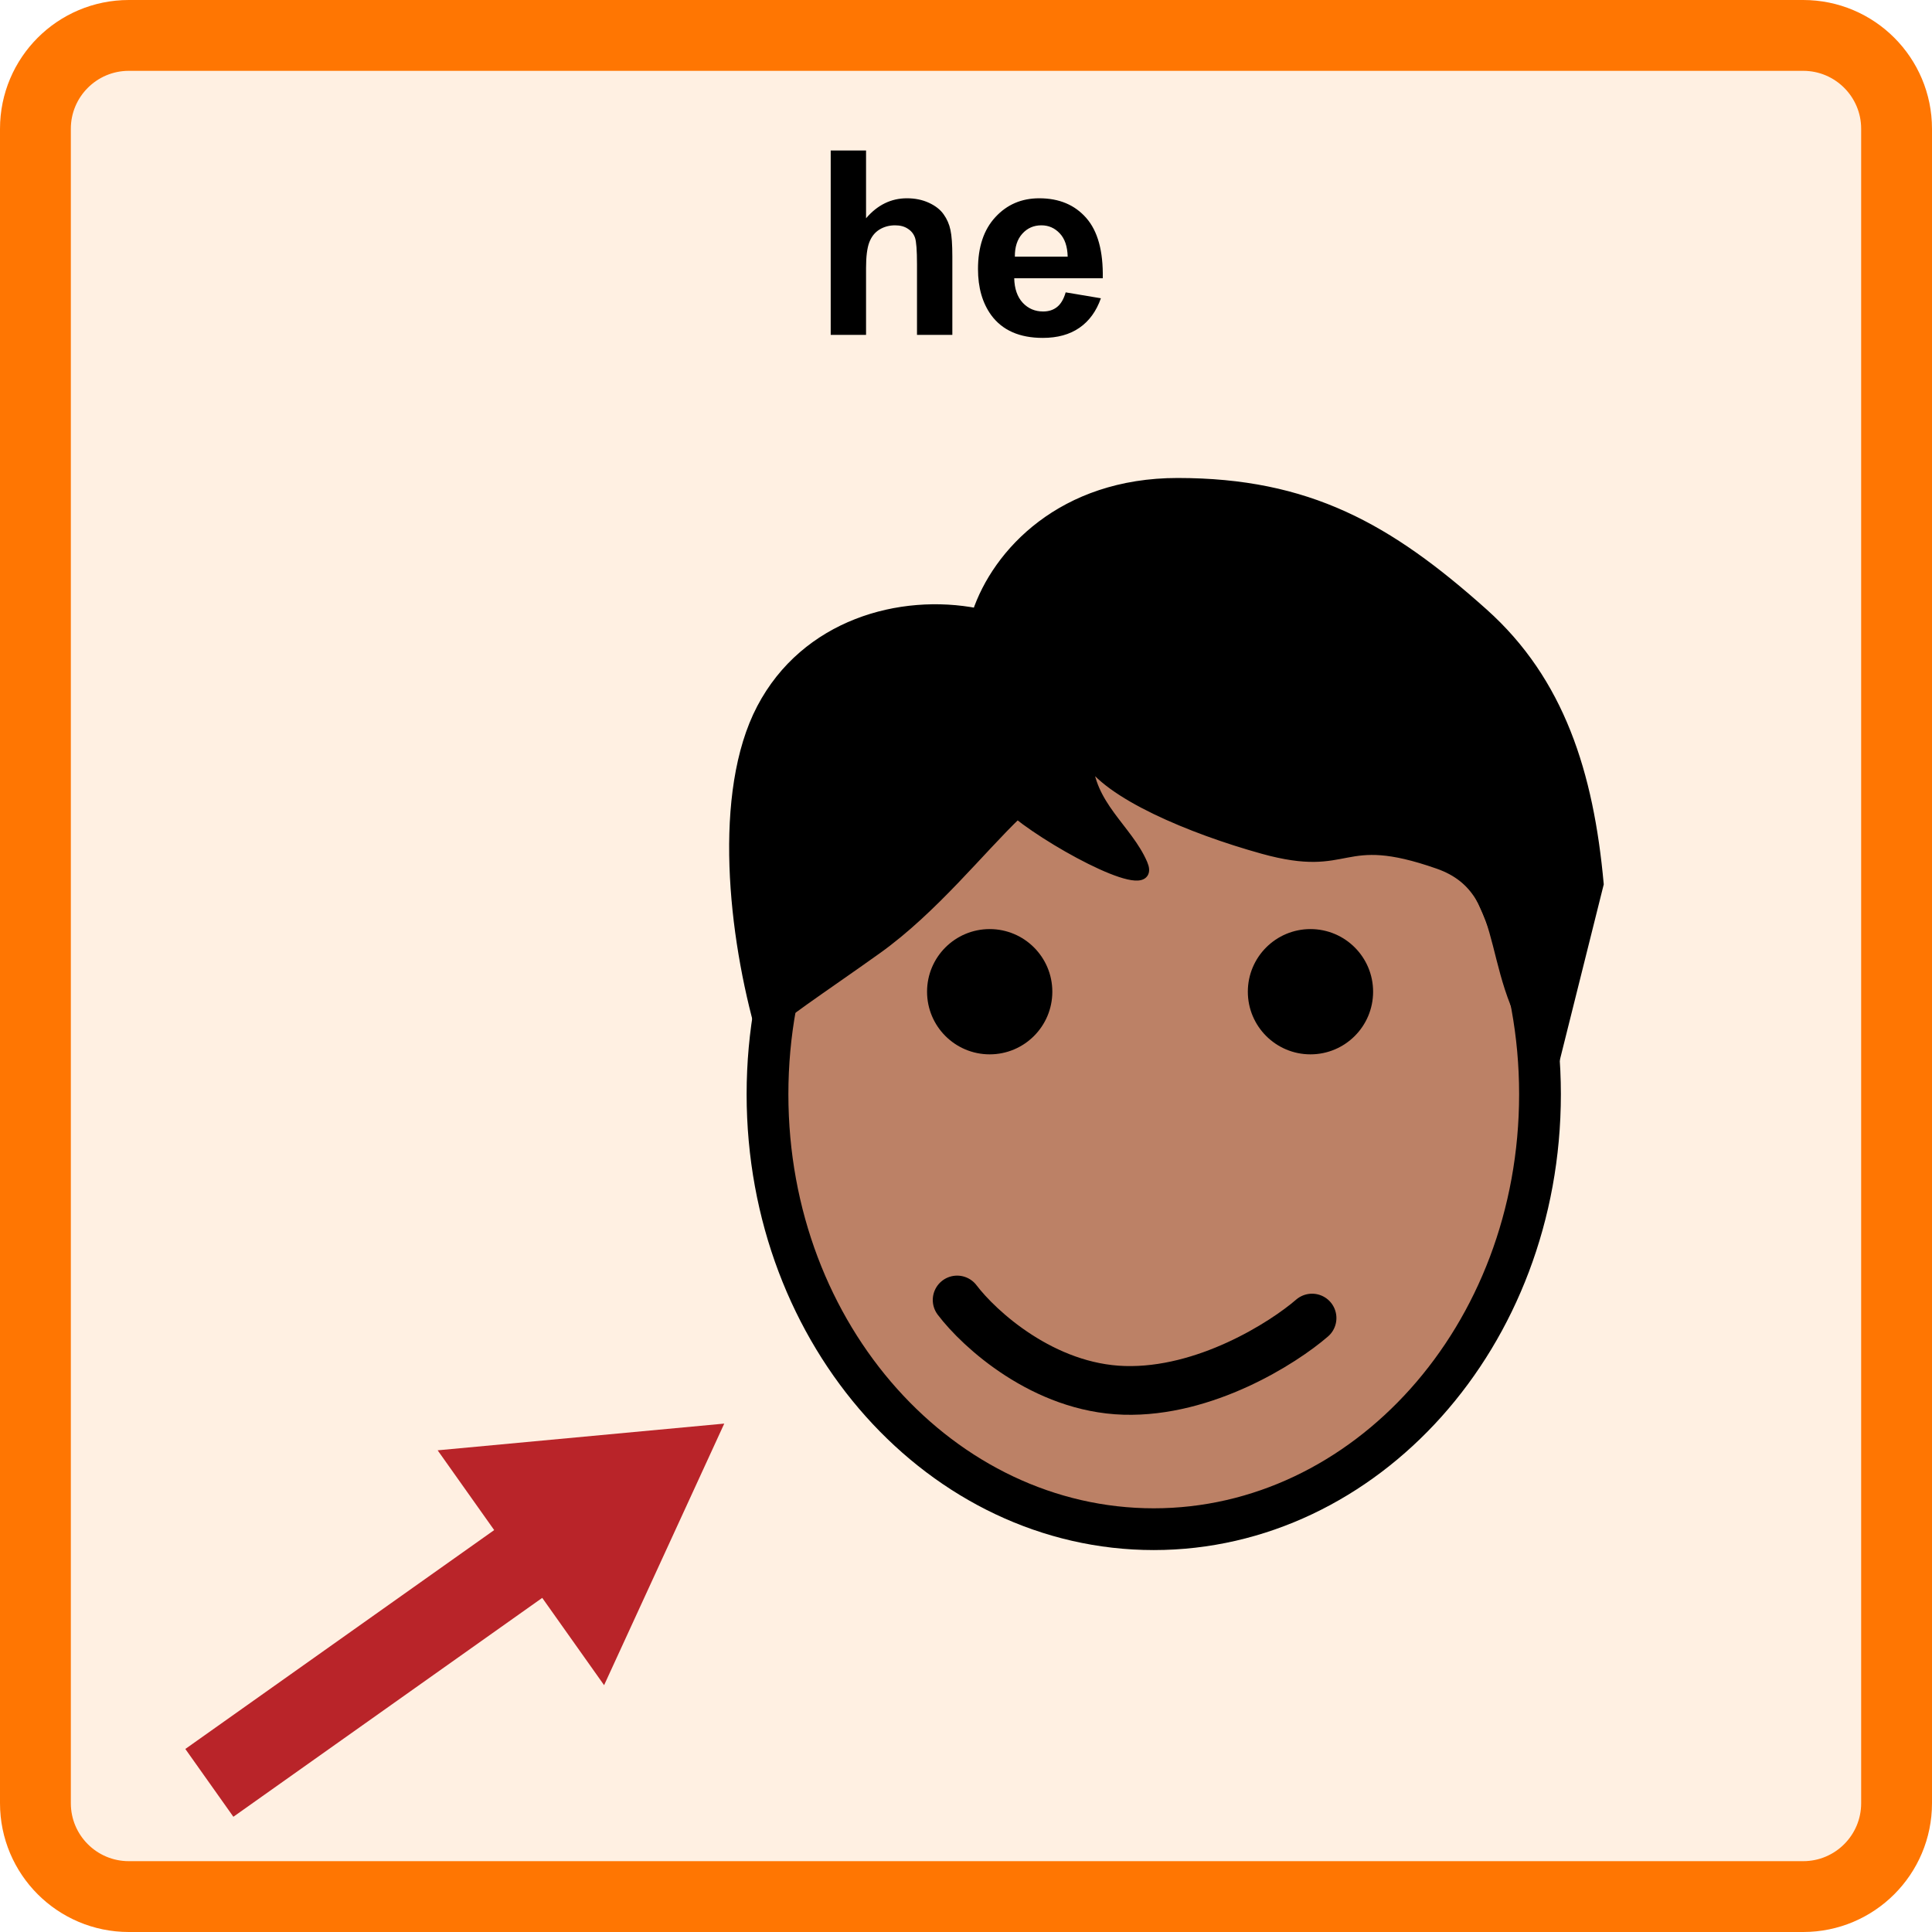
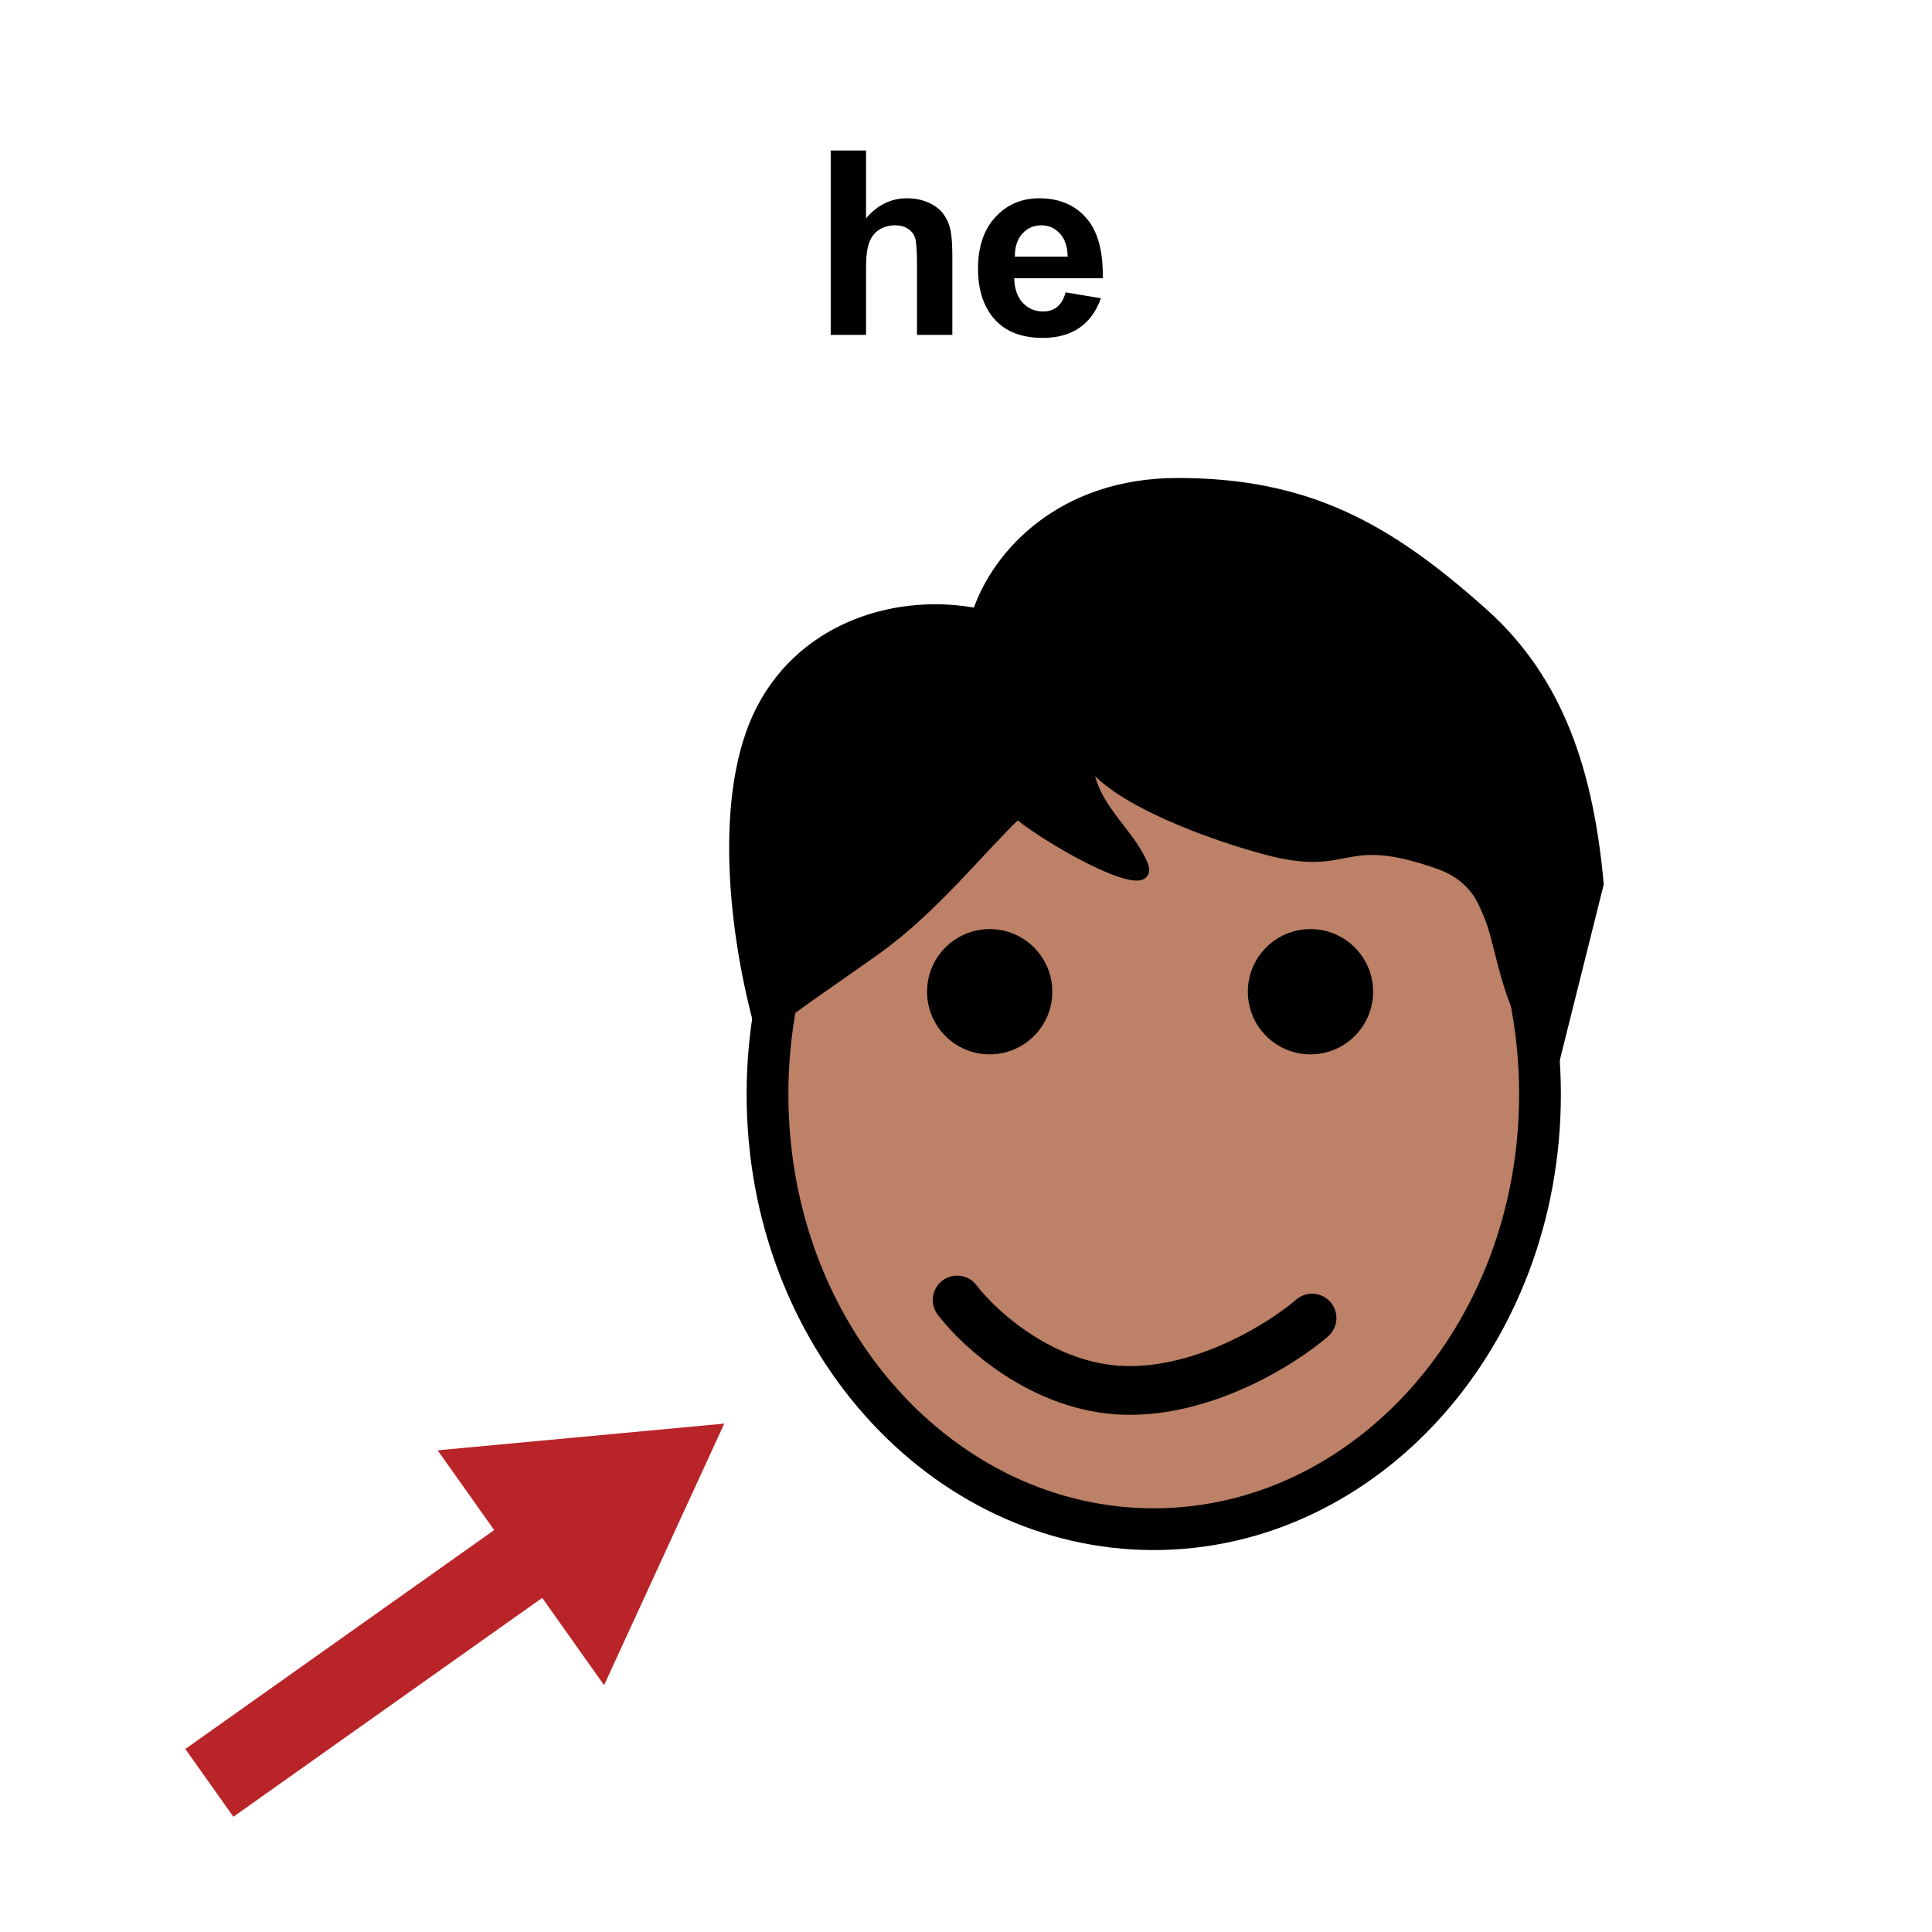
<svg xmlns="http://www.w3.org/2000/svg" width="300" height="300" viewBox="0 0 300 300" fill="none">
-   <rect x="5.5" y="5.5" width="289" height="289" rx="14.5" fill="#FFF0E2" />
-   <rect x="5.5" y="5.5" width="289" height="289" rx="14.5" stroke="#FF7602" stroke-width="11" />
  <path d="M134.48 23.367V33.895C136.251 31.824 138.367 30.789 140.828 30.789C142.091 30.789 143.23 31.023 144.246 31.492C145.262 31.961 146.023 32.56 146.531 33.289C147.052 34.018 147.404 34.825 147.586 35.711C147.781 36.596 147.879 37.97 147.879 39.832V52H142.391V41.043C142.391 38.868 142.286 37.488 142.078 36.902C141.87 36.316 141.499 35.854 140.965 35.516C140.444 35.164 139.786 34.988 138.992 34.988C138.081 34.988 137.267 35.21 136.551 35.652C135.835 36.095 135.307 36.766 134.969 37.664C134.643 38.55 134.48 39.865 134.48 41.609V52H128.992V23.367H134.48ZM165.477 45.398L170.945 46.316C170.242 48.322 169.129 49.852 167.605 50.906C166.095 51.948 164.201 52.469 161.922 52.469C158.315 52.469 155.646 51.29 153.914 48.934C152.547 47.046 151.863 44.663 151.863 41.785C151.863 38.348 152.762 35.659 154.559 33.719C156.355 31.766 158.628 30.789 161.375 30.789C164.461 30.789 166.896 31.811 168.68 33.855C170.464 35.887 171.316 39.005 171.238 43.211H157.488C157.527 44.839 157.97 46.108 158.816 47.02C159.663 47.918 160.717 48.367 161.98 48.367C162.84 48.367 163.562 48.133 164.148 47.664C164.734 47.195 165.177 46.44 165.477 45.398ZM165.789 39.852C165.75 38.263 165.34 37.059 164.559 36.238C163.777 35.405 162.827 34.988 161.707 34.988C160.509 34.988 159.52 35.425 158.738 36.297C157.957 37.169 157.573 38.354 157.586 39.852H165.789Z" fill="black" />
-   <path d="M239.13 169.91C239.13 207.566 211.943 237.451 179.154 237.451C146.364 237.451 119.177 207.566 119.177 169.91C119.177 132.254 146.364 102.369 179.154 102.369C211.943 102.369 239.13 132.254 239.13 169.91Z" fill="#BC8166" stroke="black" stroke-width="6.484" />
+   <path d="M179.153 102.369C211.943 102.369 239.13 132.254 239.13 169.91C239.13 207.566 211.942 237.451 179.153 237.451C146.364 237.451 119.177 207.566 119.177 169.91C119.177 132.254 146.364 102.369 179.153 102.369Z" fill="#BC8166" stroke="black" stroke-width="6.484" />
  <circle cx="153.679" cy="153.993" r="9.726" fill="black" />
  <circle cx="203.489" cy="153.993" r="9.726" fill="black" />
-   <path d="M148.623 201.86C152.045 206.382 162.023 215.521 174.559 215.895C187.094 216.269 199.234 208.565 203.736 204.667" stroke="black" stroke-width="7.565" stroke-linecap="round" />
+   <path d="M148.623 201.86C152.045 206.382 162.023 215.521 174.559 215.895C187.094 216.269 199.234 208.565 203.737 204.667" stroke="black" stroke-width="7.565" stroke-linecap="round" />
  <path d="M136.171 147.379C144.887 141.152 152.255 131.814 157.963 126.366C164.449 131.555 179.747 139.578 177.42 134.149C175.085 128.701 169.118 125.069 168.859 117.805C171.972 123.253 184.891 128.701 196.098 131.814C210.107 135.705 207.773 128.7 223.338 134.149C235.791 138.508 229.564 152.827 241.239 165.28L248.243 137.262C246.687 120.14 242.173 105.819 230.343 95.234C215.556 82.001 203.102 75.002 182.867 75C164.966 74.999 154.849 85.896 151.736 95.234C139.802 92.899 125.119 96.946 118.27 110.021C111.421 123.096 113.861 145.304 118.271 160.61C120.606 158.016 127.454 153.605 136.171 147.379Z" fill="black" stroke="black" stroke-width="1.557" stroke-linecap="round" />
-   <path d="M112.463 221.055L93.804 261.672L67.958 225.204L112.463 221.055Z" fill="#B92429" />
-   <rect x="79.076" y="235.932" width="12.903" height="61.649" transform="rotate(54.6743 79.0757 235.932)" fill="#B92429" />
+   <path d="M112.463 221.055L93.803 261.672L67.958 225.204L112.463 221.055Z" fill="#B92429" />
+   <rect x="79.075" y="235.932" width="12.903" height="61.649" transform="rotate(54.6743 79.0752 235.932)" fill="#B92429" />
</svg>
